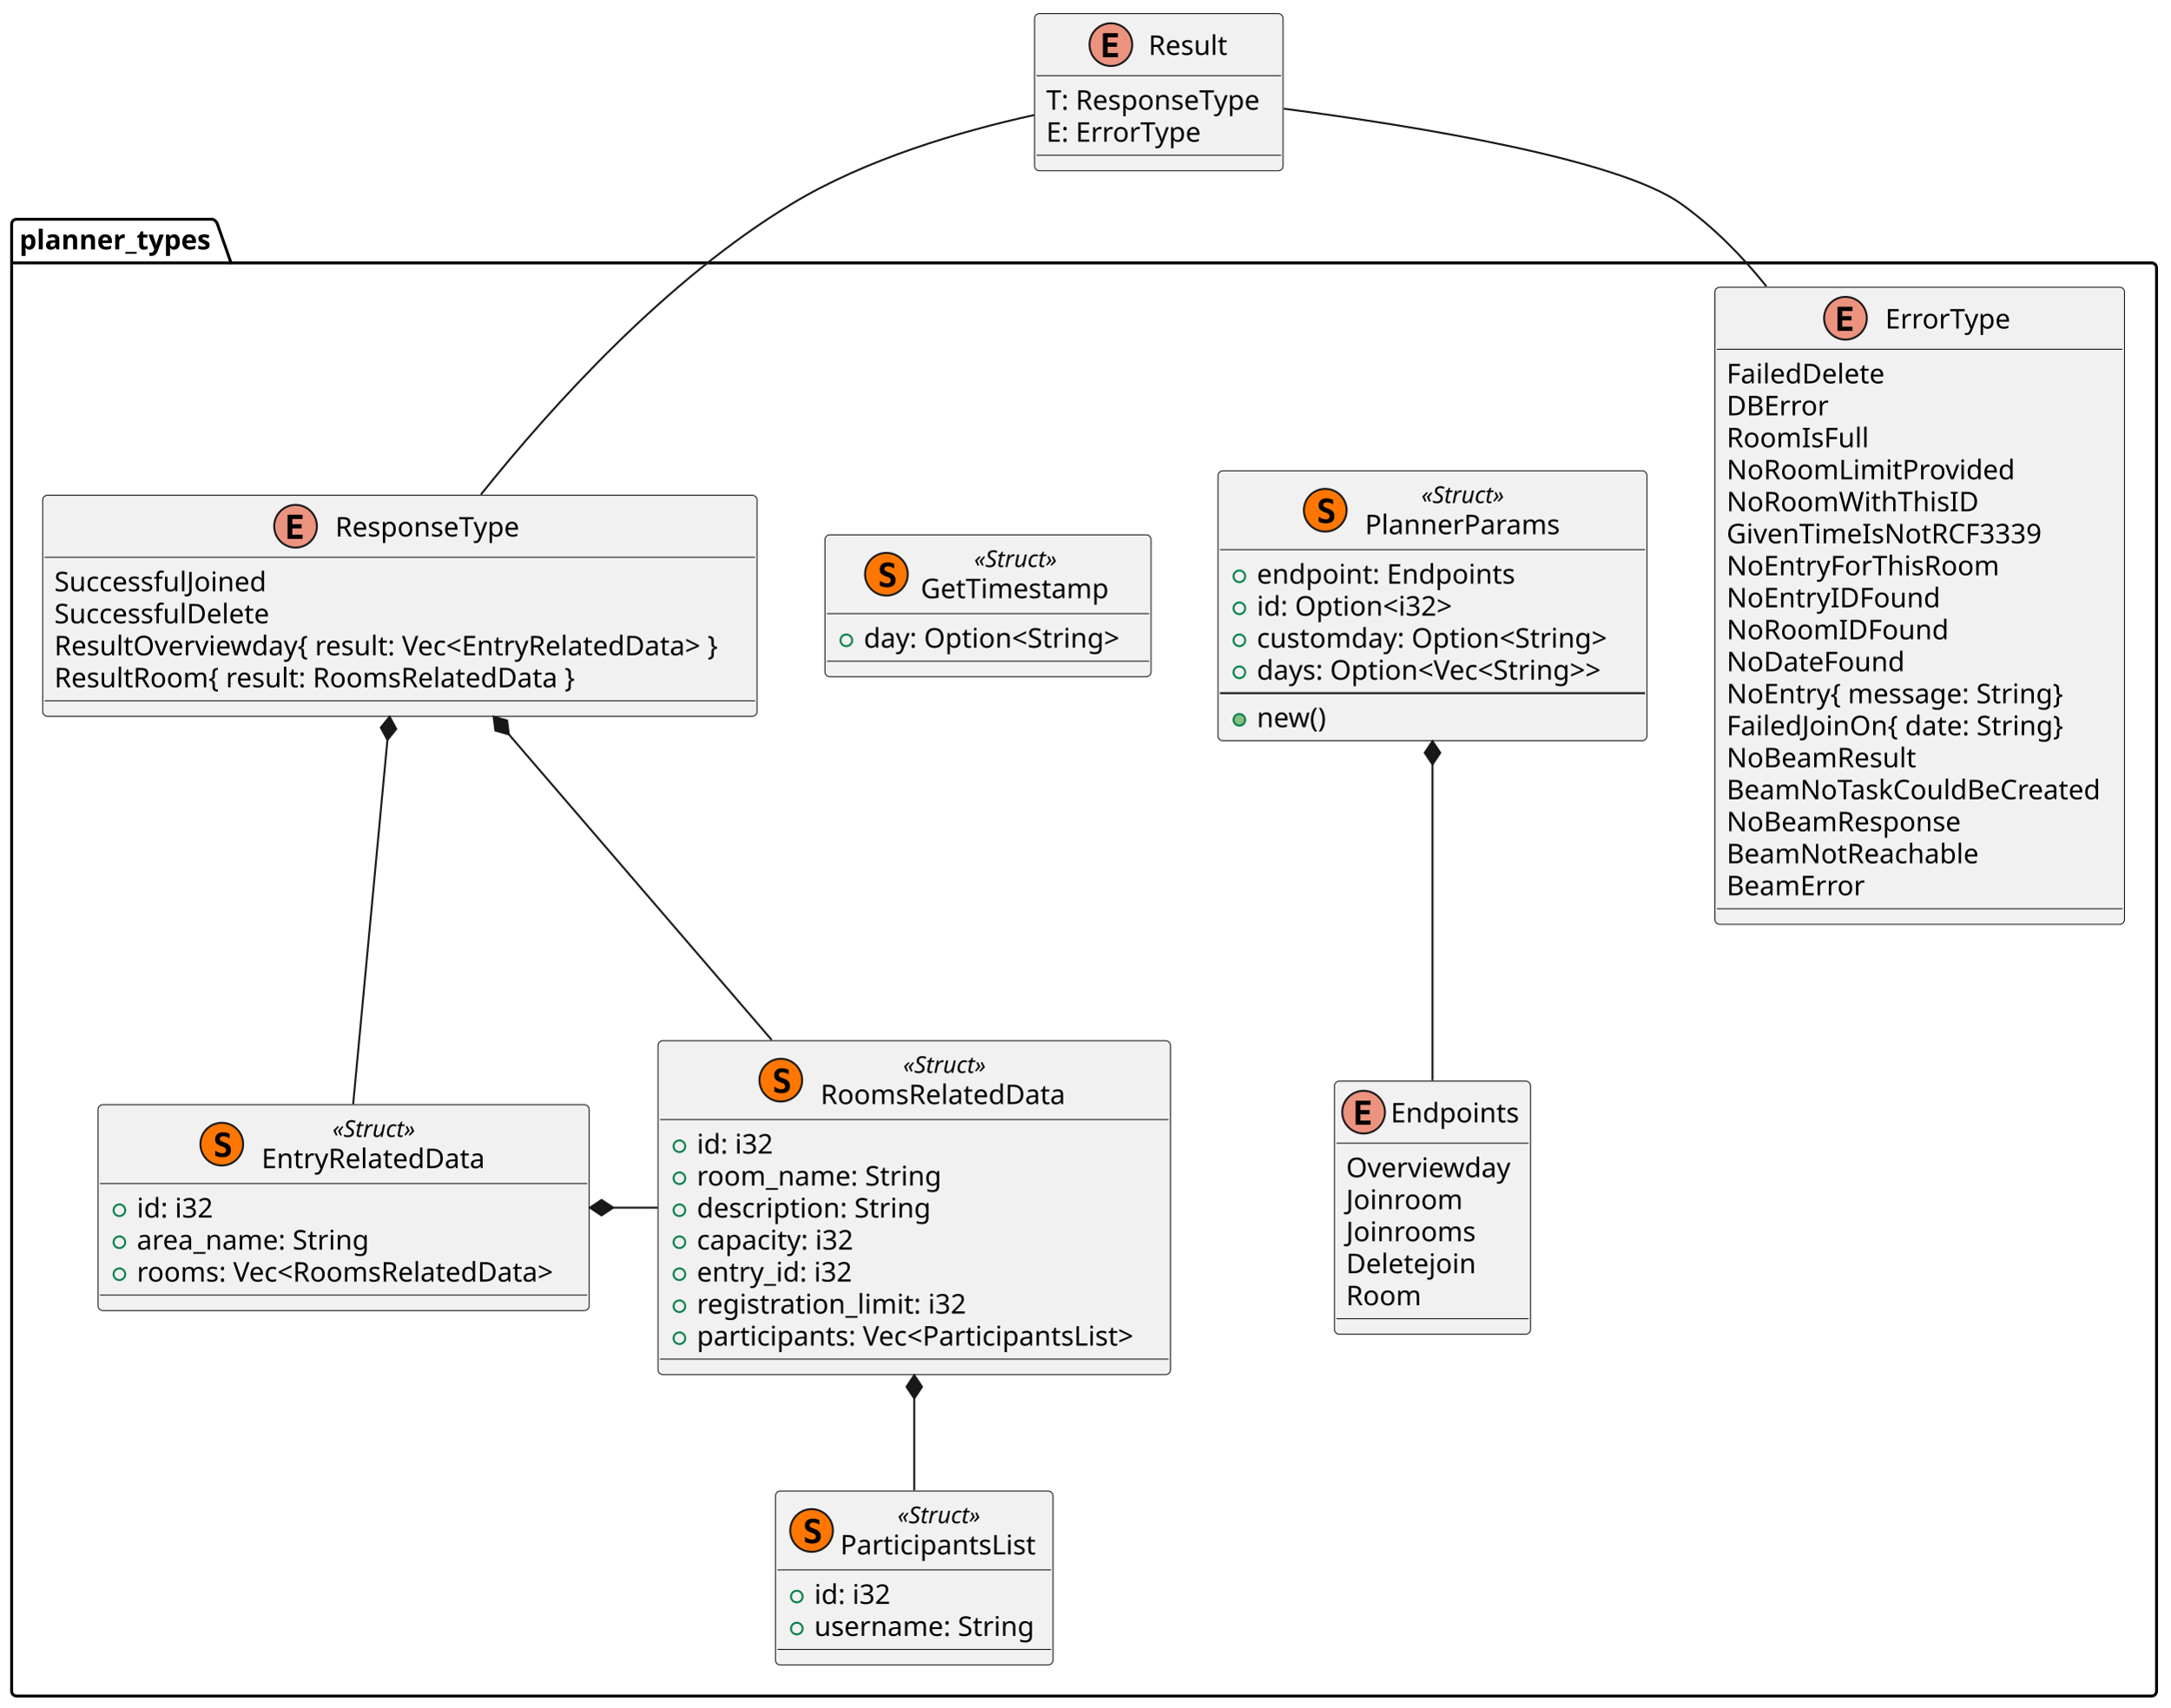
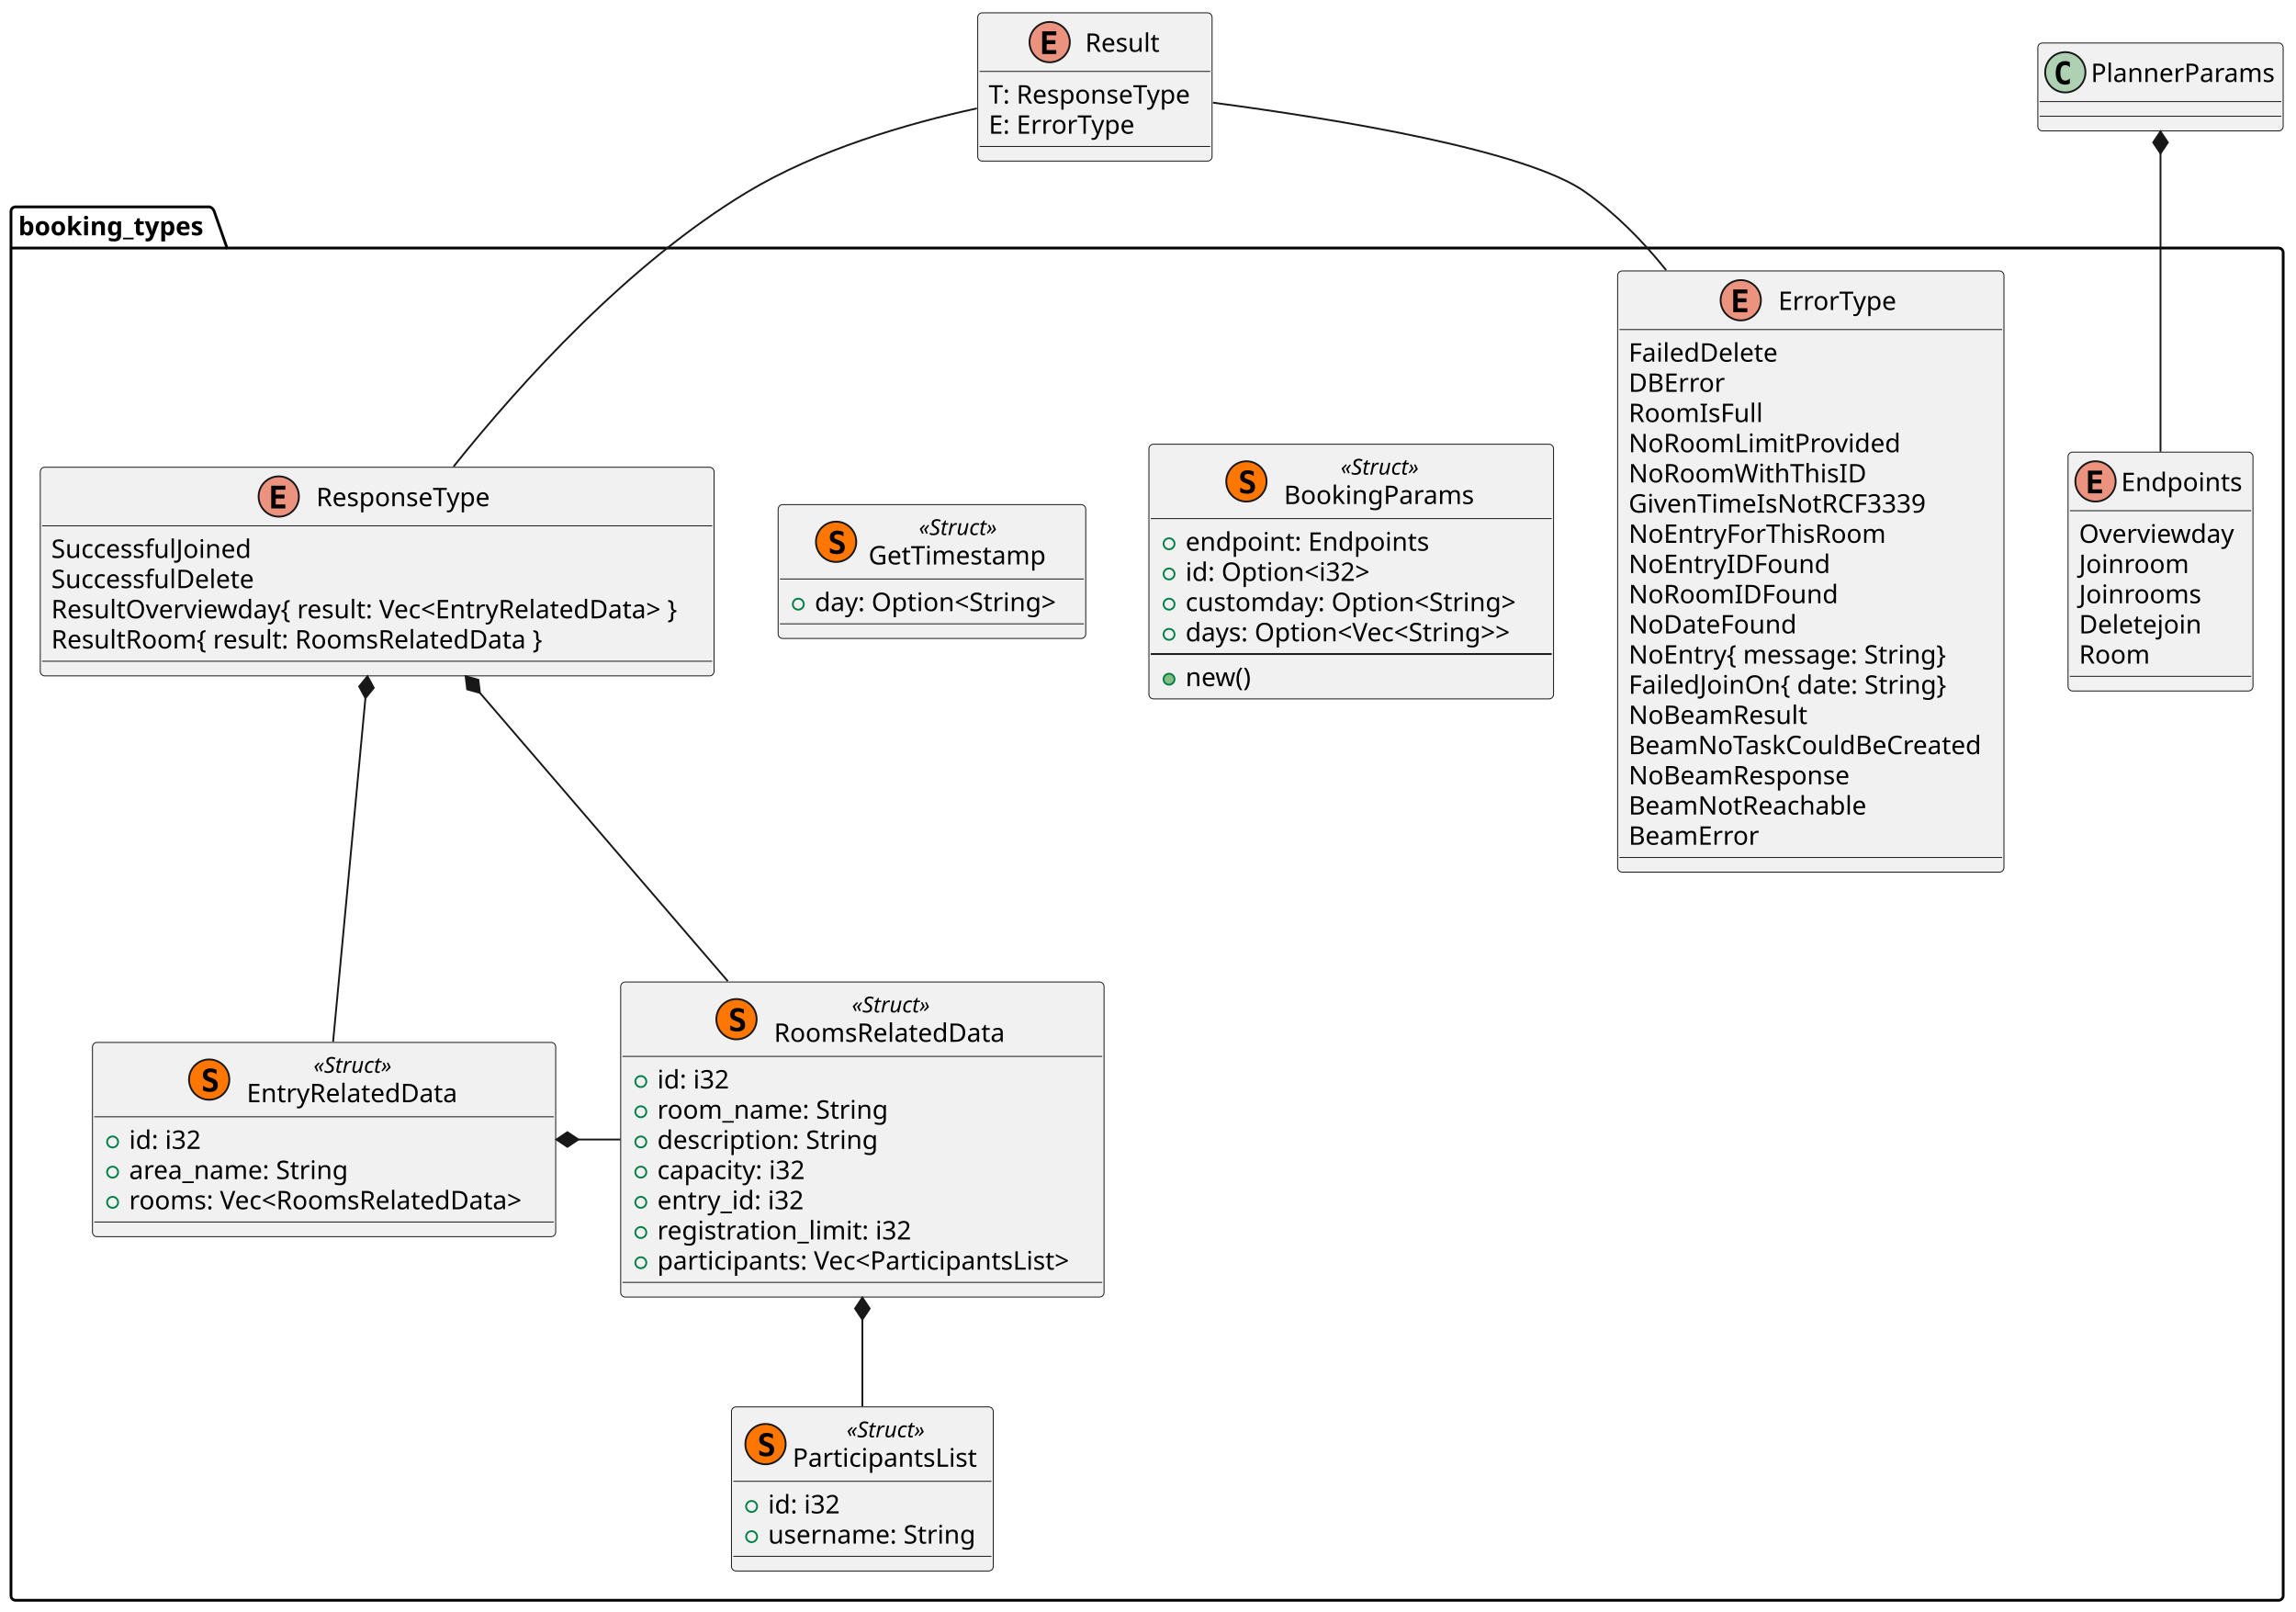
- <svg xmlns="http://www.w3.org/2000/svg" contentStyleType="text/css" height="880px" preserveAspectRatio="none" style="width:1118px;height:880px;background:#FFFFFF;" version="1.1" viewBox="0 0 1118 880" width="1118px" zoomAndPan="magnify">
+ <svg xmlns="http://www.w3.org/2000/svg" contentStyleType="text/css" height="880px" preserveAspectRatio="none" style="width:1254px;height:880px;background:#FFFFFF;" version="1.1" viewBox="0 0 1254 880" width="1254px" zoomAndPan="magnify">
  <defs />
  <g>
-     <g id="cluster_planner_types">
-       <path d="M8.5,112.97 L109.5,112.97 A3.75,3.75 0 0 1 112,115.47 L119,135.458 L1108.5,135.458 A2.5,2.5 0 0 1 1111,137.958 L1111,871.41 A2.5,2.5 0 0 1 1108.5,873.91 L8.5,873.91 A2.5,2.5 0 0 1 6,871.41 L6,115.47 A2.5,2.5 0 0 1 8.5,112.97 " fill="none" style="stroke:#000000;stroke-width:1.5;" />
-       <line style="stroke:#000000;stroke-width:1.5;" x1="6" x2="119" y1="135.458" y2="135.458" />
-       <text fill="#000000" font-family="sans-serif" font-size="14" font-weight="bold" lengthAdjust="spacing" textLength="100" x="10" y="128.505">planner_types</text>
+     <g id="cluster_booking_types">
+       <path d="M8.5,112.97 L114.5,112.97 A3.75,3.75 0 0 1 117,115.47 L124,135.458 L1244.5,135.458 A2.5,2.5 0 0 1 1247,137.958 L1247,871.41 A2.5,2.5 0 0 1 1244.5,873.91 L8.5,873.91 A2.5,2.5 0 0 1 6,871.41 L6,115.47 A2.5,2.5 0 0 1 8.5,112.97 " fill="none" style="stroke:#000000;stroke-width:1.5;" />
+       <line style="stroke:#000000;stroke-width:1.5;" x1="6" x2="124" y1="135.458" y2="135.458" />
+       <text fill="#000000" font-family="sans-serif" font-size="14" font-weight="bold" lengthAdjust="spacing" textLength="105" x="10" y="128.505">booking_types</text>
    </g>
    <g id="elem_EntryRelatedData">
      <rect codeLine="6" fill="#F1F1F1" height="106.086" id="EntryRelatedData" rx="2.5" ry="2.5" style="stroke:#181818;stroke-width:0.5;" width="253" x="50.5" y="569.25" />
      <ellipse cx="114.25" cy="589.561" fill="#FF7700" rx="11" ry="11" style="stroke:#181818;stroke-width:1.0;" />
      <path d="M113.983,590.624 Q112.132,589.918 111.477,589.142 Q110.821,588.366 110.821,587.054 Q110.821,585.369 111.9,584.406 Q112.979,583.443 114.863,583.443 Q115.718,583.443 116.573,583.638 Q117.428,583.833 118.267,584.215 L118.267,586.606 Q117.478,586.05 116.665,585.759 Q115.851,585.469 115.054,585.469 Q114.166,585.469 113.693,585.826 Q113.22,586.183 113.22,586.847 Q113.22,587.361 113.564,587.697 Q113.909,588.034 115.004,588.44 L116.059,588.839 Q117.553,589.387 118.258,590.292 Q118.964,591.196 118.964,592.574 Q118.964,594.45 117.856,595.376 Q116.748,596.301 114.506,596.301 Q113.585,596.301 112.659,596.081 Q111.734,595.861 110.871,595.43 L110.871,592.898 Q111.85,593.595 112.767,593.936 Q113.685,594.276 114.581,594.276 Q115.486,594.276 115.984,593.865 Q116.482,593.454 116.482,592.715 Q116.482,592.159 116.15,591.74 Q115.818,591.321 115.187,591.08 Z " fill="#000000" />
      <text fill="#000000" font-family="sans-serif" font-size="12" font-style="italic" lengthAdjust="spacing" textLength="44" x="171.25" y="585.852">«Struct»</text>
      <text fill="#000000" font-family="sans-serif" font-size="14" lengthAdjust="spacing" textLength="117" x="134.75" y="601.918">EntryRelatedData</text>
      <line style="stroke:#181818;stroke-width:0.5;" x1="51.5" x2="302.5" y1="609.871" y2="609.871" />
      <ellipse cx="61.5" cy="623.615" fill="none" rx="3" ry="3" style="stroke:#038048;stroke-width:1.0;" />
      <text fill="#000000" font-family="sans-serif" font-size="14" lengthAdjust="spacing" textLength="43" x="70.5" y="627.406">id: i32</text>
      <ellipse cx="61.5" cy="640.104" fill="none" rx="3" ry="3" style="stroke:#038048;stroke-width:1.0;" />
      <text fill="#000000" font-family="sans-serif" font-size="14" lengthAdjust="spacing" textLength="124" x="70.5" y="643.894">area_name: String</text>
      <ellipse cx="61.5" cy="656.592" fill="none" rx="3" ry="3" style="stroke:#038048;stroke-width:1.0;" />
      <text fill="#000000" font-family="sans-serif" font-size="14" lengthAdjust="spacing" textLength="227" x="70.5" y="660.383">rooms: Vec&lt;RoomsRelatedData&gt;</text>
      <line style="stroke:#181818;stroke-width:0.5;" x1="51.5" x2="302.5" y1="667.336" y2="667.336" />
    </g>
    <g id="elem_RoomsRelatedData">
      <rect codeLine="11" fill="#F1F1F1" height="172.039" id="RoomsRelatedData" rx="2.5" ry="2.5" style="stroke:#181818;stroke-width:0.5;" width="264" x="339" y="536.27" />
      <ellipse cx="402.25" cy="556.581" fill="#FF7700" rx="11" ry="11" style="stroke:#181818;stroke-width:1.0;" />
      <path d="M401.983,557.644 Q400.132,556.938 399.477,556.162 Q398.821,555.386 398.821,554.074 Q398.821,552.389 399.9,551.426 Q400.979,550.463 402.863,550.463 Q403.718,550.463 404.573,550.658 Q405.428,550.854 406.267,551.235 L406.267,553.626 Q405.478,553.07 404.665,552.779 Q403.851,552.489 403.054,552.489 Q402.166,552.489 401.693,552.846 Q401.22,553.203 401.22,553.867 Q401.22,554.381 401.564,554.717 Q401.909,555.054 403.004,555.46 L404.059,555.859 Q405.553,556.407 406.258,557.312 Q406.964,558.216 406.964,559.594 Q406.964,561.47 405.856,562.396 Q404.748,563.321 402.506,563.321 Q401.585,563.321 400.659,563.101 Q399.734,562.881 398.871,562.45 L398.871,559.918 Q399.85,560.615 400.767,560.956 Q401.685,561.296 402.581,561.296 Q403.486,561.296 403.984,560.885 Q404.482,560.474 404.482,559.735 Q404.482,559.179 404.15,558.76 Q403.818,558.341 403.187,558.1 Z " fill="#000000" />
      <text fill="#000000" font-family="sans-serif" font-size="12" font-style="italic" lengthAdjust="spacing" textLength="44" x="465.25" y="552.872">«Struct»</text>
      <text fill="#000000" font-family="sans-serif" font-size="14" lengthAdjust="spacing" textLength="129" x="422.75" y="568.938">RoomsRelatedData</text>
      <line style="stroke:#181818;stroke-width:0.5;" x1="340" x2="602" y1="576.891" y2="576.891" />
      <ellipse cx="350" cy="590.635" fill="none" rx="3" ry="3" style="stroke:#038048;stroke-width:1.0;" />
      <text fill="#000000" font-family="sans-serif" font-size="14" lengthAdjust="spacing" textLength="43" x="359" y="594.426">id: i32</text>
      <ellipse cx="350" cy="607.124" fill="none" rx="3" ry="3" style="stroke:#038048;stroke-width:1.0;" />
      <text fill="#000000" font-family="sans-serif" font-size="14" lengthAdjust="spacing" textLength="131" x="359" y="610.914">room_name: String</text>
      <ellipse cx="350" cy="623.612" fill="none" rx="3" ry="3" style="stroke:#038048;stroke-width:1.0;" />
      <text fill="#000000" font-family="sans-serif" font-size="14" lengthAdjust="spacing" textLength="126" x="359" y="627.403">description: String</text>
      <ellipse cx="350" cy="640.1" fill="none" rx="3" ry="3" style="stroke:#038048;stroke-width:1.0;" />
      <text fill="#000000" font-family="sans-serif" font-size="14" lengthAdjust="spacing" textLength="85" x="359" y="643.891">capacity: i32</text>
      <ellipse cx="350" cy="656.588" fill="none" rx="3" ry="3" style="stroke:#038048;stroke-width:1.0;" />
      <text fill="#000000" font-family="sans-serif" font-size="14" lengthAdjust="spacing" textLength="85" x="359" y="660.379">entry_id: i32</text>
      <ellipse cx="350" cy="673.077" fill="none" rx="3" ry="3" style="stroke:#038048;stroke-width:1.0;" />
      <text fill="#000000" font-family="sans-serif" font-size="14" lengthAdjust="spacing" textLength="147" x="359" y="676.868">registration_limit: i32</text>
      <ellipse cx="350" cy="689.565" fill="none" rx="3" ry="3" style="stroke:#038048;stroke-width:1.0;" />
      <text fill="#000000" font-family="sans-serif" font-size="14" lengthAdjust="spacing" textLength="238" x="359" y="693.356">participants: Vec&lt;ParticipantsList&gt;</text>
      <line style="stroke:#181818;stroke-width:0.5;" x1="340" x2="602" y1="700.309" y2="700.309" />
    </g>
    <g id="elem_ParticipantsList">
      <rect codeLine="20" fill="#F1F1F1" height="89.598" id="ParticipantsList" rx="2.5" ry="2.5" style="stroke:#181818;stroke-width:0.5;" width="143" x="399.5" y="768.31" />
      <ellipse cx="418.1" cy="788.62" fill="#FF7700" rx="11" ry="11" style="stroke:#181818;stroke-width:1.0;" />
      <path d="M417.833,789.683 Q415.982,788.978 415.327,788.202 Q414.671,787.426 414.671,786.114 Q414.671,784.429 415.75,783.466 Q416.829,782.503 418.713,782.503 Q419.568,782.503 420.423,782.698 Q421.278,782.894 422.117,783.275 L422.117,785.666 Q421.328,785.11 420.515,784.819 Q419.701,784.529 418.904,784.529 Q418.016,784.529 417.543,784.886 Q417.07,785.243 417.07,785.907 Q417.07,786.421 417.414,786.758 Q417.759,787.094 418.854,787.5 L419.909,787.899 Q421.403,788.447 422.108,789.351 Q422.814,790.256 422.814,791.634 Q422.814,793.51 421.706,794.436 Q420.598,795.361 418.356,795.361 Q417.435,795.361 416.509,795.141 Q415.584,794.921 414.721,794.49 L414.721,791.958 Q415.7,792.655 416.617,792.995 Q417.535,793.336 418.431,793.336 Q419.336,793.336 419.834,792.925 Q420.332,792.514 420.332,791.775 Q420.332,791.219 420,790.8 Q419.668,790.381 419.037,790.14 Z " fill="#000000" />
      <text fill="#000000" font-family="sans-serif" font-size="12" font-style="italic" lengthAdjust="spacing" textLength="44" x="462.4" y="784.912">«Struct»</text>
      <text fill="#000000" font-family="sans-serif" font-size="14" lengthAdjust="spacing" textLength="103" x="432.9" y="800.978">ParticipantsList</text>
      <line style="stroke:#181818;stroke-width:0.5;" x1="400.5" x2="541.5" y1="808.931" y2="808.931" />
      <ellipse cx="410.5" cy="822.675" fill="none" rx="3" ry="3" style="stroke:#038048;stroke-width:1.0;" />
      <text fill="#000000" font-family="sans-serif" font-size="14" lengthAdjust="spacing" textLength="43" x="419.5" y="826.466">id: i32</text>
      <ellipse cx="410.5" cy="839.163" fill="none" rx="3" ry="3" style="stroke:#038048;stroke-width:1.0;" />
      <text fill="#000000" font-family="sans-serif" font-size="14" lengthAdjust="spacing" textLength="117" x="419.5" y="842.955">username: String</text>
      <line style="stroke:#181818;stroke-width:0.5;" x1="400.5" x2="541.5" y1="849.908" y2="849.908" />
    </g>
    <g id="elem_GetTimestamp">
      <rect codeLine="24" fill="#F1F1F1" height="73.109" id="GetTimestamp" rx="2.5" ry="2.5" style="stroke:#181818;stroke-width:0.5;" width="168" x="425" y="275.57" />
      <ellipse cx="456.65" cy="295.88" fill="#FF7700" rx="11" ry="11" style="stroke:#181818;stroke-width:1.0;" />
      <path d="M456.383,296.943 Q454.532,296.238 453.877,295.462 Q453.221,294.686 453.221,293.374 Q453.221,291.689 454.3,290.726 Q455.379,289.763 457.263,289.763 Q458.118,289.763 458.973,289.958 Q459.828,290.154 460.667,290.535 L460.667,292.926 Q459.878,292.37 459.065,292.079 Q458.251,291.789 457.454,291.789 Q456.566,291.789 456.093,292.146 Q455.62,292.503 455.62,293.167 Q455.62,293.681 455.964,294.017 Q456.309,294.354 457.404,294.76 L458.459,295.159 Q459.953,295.707 460.658,296.611 Q461.364,297.516 461.364,298.894 Q461.364,300.77 460.256,301.696 Q459.148,302.621 456.906,302.621 Q455.985,302.621 455.059,302.401 Q454.134,302.181 453.271,301.75 L453.271,299.218 Q454.25,299.915 455.167,300.255 Q456.085,300.596 456.981,300.596 Q457.886,300.596 458.384,300.185 Q458.882,299.774 458.882,299.035 Q458.882,298.479 458.55,298.06 Q458.218,297.641 457.587,297.4 Z " fill="#000000" />
      <text fill="#000000" font-family="sans-serif" font-size="12" font-style="italic" lengthAdjust="spacing" textLength="44" x="501.85" y="292.172">«Struct»</text>
      <text fill="#000000" font-family="sans-serif" font-size="14" lengthAdjust="spacing" textLength="99" x="474.35" y="308.238">GetTimestamp</text>
      <line style="stroke:#181818;stroke-width:0.5;" x1="426" x2="592" y1="316.191" y2="316.191" />
      <ellipse cx="436" cy="329.935" fill="none" rx="3" ry="3" style="stroke:#038048;stroke-width:1.0;" />
      <text fill="#000000" font-family="sans-serif" font-size="14" lengthAdjust="spacing" textLength="142" x="445" y="333.726">day: Option&lt;String&gt;</text>
      <line style="stroke:#181818;stroke-width:0.5;" x1="426" x2="592" y1="340.679" y2="340.679" />
    </g>
-     <g id="elem_PlannerParams">
-       <rect codeLine="27" fill="#F1F1F1" height="139.062" id="PlannerParams" rx="2.5" ry="2.5" style="stroke:#181818;stroke-width:0.5;" width="221" x="627.5" y="242.59" />
-       <ellipse cx="682.75" cy="262.901" fill="#FF7700" rx="11" ry="11" style="stroke:#181818;stroke-width:1.0;" />
-       <path d="M682.483,263.964 Q680.632,263.258 679.977,262.482 Q679.321,261.706 679.321,260.394 Q679.321,258.709 680.4,257.746 Q681.479,256.783 683.363,256.783 Q684.218,256.783 685.073,256.978 Q685.928,257.173 686.767,257.555 L686.767,259.946 Q685.978,259.39 685.165,259.099 Q684.351,258.809 683.554,258.809 Q682.666,258.809 682.193,259.166 Q681.72,259.523 681.72,260.187 Q681.72,260.701 682.064,261.038 Q682.409,261.374 683.504,261.78 L684.559,262.179 Q686.053,262.727 686.758,263.632 Q687.464,264.536 687.464,265.914 Q687.464,267.79 686.356,268.716 Q685.248,269.641 683.006,269.641 Q682.085,269.641 681.159,269.421 Q680.234,269.201 679.371,268.77 L679.371,266.238 Q680.35,266.935 681.267,267.276 Q682.185,267.616 683.081,267.616 Q683.986,267.616 684.484,267.205 Q684.982,266.794 684.982,266.055 Q684.982,265.499 684.65,265.08 Q684.318,264.661 683.687,264.42 Z " fill="#000000" />
+     <g id="elem_BookingParams">
+       <rect codeLine="27" fill="#F1F1F1" height="139.062" id="BookingParams" rx="2.5" ry="2.5" style="stroke:#181818;stroke-width:0.5;" width="221" x="627.5" y="242.59" />
+       <ellipse cx="680.75" cy="262.901" fill="#FF7700" rx="11" ry="11" style="stroke:#181818;stroke-width:1.0;" />
+       <path d="M680.483,263.964 Q678.632,263.258 677.977,262.482 Q677.321,261.706 677.321,260.394 Q677.321,258.709 678.4,257.746 Q679.479,256.783 681.363,256.783 Q682.218,256.783 683.073,256.978 Q683.928,257.173 684.767,257.555 L684.767,259.946 Q683.978,259.39 683.165,259.099 Q682.351,258.809 681.554,258.809 Q680.666,258.809 680.193,259.166 Q679.72,259.523 679.72,260.187 Q679.72,260.701 680.064,261.038 Q680.409,261.374 681.504,261.78 L682.559,262.179 Q684.053,262.727 684.758,263.632 Q685.464,264.536 685.464,265.914 Q685.464,267.79 684.356,268.716 Q683.248,269.641 681.006,269.641 Q680.085,269.641 679.159,269.421 Q678.234,269.201 677.371,268.77 L677.371,266.238 Q678.35,266.935 679.267,267.276 Q680.185,267.616 681.081,267.616 Q681.986,267.616 682.484,267.205 Q682.982,266.794 682.982,266.055 Q682.982,265.499 682.65,265.08 Q682.318,264.661 681.687,264.42 Z " fill="#000000" />
      <text fill="#000000" font-family="sans-serif" font-size="12" font-style="italic" lengthAdjust="spacing" textLength="44" x="732.25" y="259.192">«Struct»</text>
-       <text fill="#000000" font-family="sans-serif" font-size="14" lengthAdjust="spacing" textLength="102" x="703.25" y="275.258">PlannerParams</text>
+       <text fill="#000000" font-family="sans-serif" font-size="14" lengthAdjust="spacing" textLength="106" x="701.25" y="275.258">BookingParams</text>
      <line style="stroke:#181818;stroke-width:0.5;" x1="628.5" x2="847.5" y1="283.211" y2="283.211" />
      <ellipse cx="638.5" cy="296.955" fill="none" rx="3" ry="3" style="stroke:#038048;stroke-width:1.0;" />
      <text fill="#000000" font-family="sans-serif" font-size="14" lengthAdjust="spacing" textLength="139" x="647.5" y="300.746">endpoint: Endpoints</text>
      <ellipse cx="638.5" cy="313.443" fill="none" rx="3" ry="3" style="stroke:#038048;stroke-width:1.0;" />
      <text fill="#000000" font-family="sans-serif" font-size="14" lengthAdjust="spacing" textLength="112" x="647.5" y="317.235">id: Option&lt;i32&gt;</text>
      <ellipse cx="638.5" cy="329.932" fill="none" rx="3" ry="3" style="stroke:#038048;stroke-width:1.0;" />
      <text fill="#000000" font-family="sans-serif" font-size="14" lengthAdjust="spacing" textLength="192" x="647.5" y="333.723">customday: Option&lt;String&gt;</text>
      <ellipse cx="638.5" cy="346.42" fill="none" rx="3" ry="3" style="stroke:#038048;stroke-width:1.0;" />
      <text fill="#000000" font-family="sans-serif" font-size="14" lengthAdjust="spacing" textLength="195" x="647.5" y="350.211">days: Option&lt;Vec&lt;String&gt;&gt;</text>
      <line style="stroke:#181818;stroke-width:1.0;" x1="628.5" x2="847.5" y1="357.164" y2="357.164" />
      <ellipse cx="638.5" cy="370.908" fill="#84BE84" rx="3" ry="3" style="stroke:#038048;stroke-width:1.0;" />
      <text fill="#000000" font-family="sans-serif" font-size="14" lengthAdjust="spacing" textLength="38" x="647.5" y="374.699">new()</text>
    </g>
    <g id="elem_Endpoints">
-       <rect codeLine="35" fill="#F1F1F1" height="130.441" id="Endpoints" rx="2.5" ry="2.5" style="stroke:#181818;stroke-width:0.5;" width="101" x="687.5" y="557.07" />
-       <ellipse cx="702.5" cy="573.07" fill="#EB937F" rx="11" ry="11" style="stroke:#181818;stroke-width:1.0;" />
-       <path d="M706.114,579.57 L698.394,579.57 L698.394,567.177 L706.114,567.177 L706.114,569.335 L700.843,569.335 L700.843,572.008 L705.616,572.008 L705.616,574.166 L700.843,574.166 L700.843,577.412 L706.114,577.412 Z " fill="#000000" />
-       <text fill="#000000" font-family="sans-serif" font-size="14" lengthAdjust="spacing" textLength="69" x="716.5" y="578.361">Endpoints</text>
-       <line style="stroke:#181818;stroke-width:0.5;" x1="688.5" x2="787.5" y1="589.07" y2="589.07" />
-       <text fill="#000000" font-family="sans-serif" font-size="14" lengthAdjust="spacing" textLength="86" x="693.5" y="606.605">Overviewday</text>
-       <text fill="#000000" font-family="sans-serif" font-size="14" lengthAdjust="spacing" textLength="63" x="693.5" y="623.093">Joinroom</text>
-       <text fill="#000000" font-family="sans-serif" font-size="14" lengthAdjust="spacing" textLength="70" x="693.5" y="639.582">Joinrooms</text>
-       <text fill="#000000" font-family="sans-serif" font-size="14" lengthAdjust="spacing" textLength="69" x="693.5" y="656.07">Deletejoin</text>
-       <text fill="#000000" font-family="sans-serif" font-size="14" lengthAdjust="spacing" textLength="40" x="693.5" y="672.558">Room</text>
-       <line style="stroke:#181818;stroke-width:0.5;" x1="688.5" x2="787.5" y1="679.511" y2="679.511" />
+       <rect codeLine="35" fill="#F1F1F1" height="130.441" id="Endpoints" rx="2.5" ry="2.5" style="stroke:#181818;stroke-width:0.5;" width="101" x="1129.5" y="246.9" />
+       <ellipse cx="1144.5" cy="262.9" fill="#EB937F" rx="11" ry="11" style="stroke:#181818;stroke-width:1.0;" />
+       <path d="M1148.114,269.4 L1140.395,269.4 L1140.395,257.007 L1148.114,257.007 L1148.114,259.165 L1142.843,259.165 L1142.843,261.838 L1147.616,261.838 L1147.616,263.996 L1142.843,263.996 L1142.843,267.242 L1148.114,267.242 Z " fill="#000000" />
+       <text fill="#000000" font-family="sans-serif" font-size="14" lengthAdjust="spacing" textLength="69" x="1158.5" y="268.191">Endpoints</text>
+       <line style="stroke:#181818;stroke-width:0.5;" x1="1130.5" x2="1229.5" y1="278.9" y2="278.9" />
+       <text fill="#000000" font-family="sans-serif" font-size="14" lengthAdjust="spacing" textLength="86" x="1135.5" y="296.435">Overviewday</text>
+       <text fill="#000000" font-family="sans-serif" font-size="14" lengthAdjust="spacing" textLength="63" x="1135.5" y="312.923">Joinroom</text>
+       <text fill="#000000" font-family="sans-serif" font-size="14" lengthAdjust="spacing" textLength="70" x="1135.5" y="329.412">Joinrooms</text>
+       <text fill="#000000" font-family="sans-serif" font-size="14" lengthAdjust="spacing" textLength="69" x="1135.5" y="345.9">Deletejoin</text>
+       <text fill="#000000" font-family="sans-serif" font-size="14" lengthAdjust="spacing" textLength="40" x="1135.5" y="362.388">Room</text>
+       <line style="stroke:#181818;stroke-width:0.5;" x1="1130.5" x2="1229.5" y1="369.341" y2="369.341" />
    </g>
    <g id="elem_ResponseType">
      <rect codeLine="42" fill="#F1F1F1" height="113.953" id="ResponseType" rx="2.5" ry="2.5" style="stroke:#181818;stroke-width:0.5;" width="368" x="22" y="255.15" />
      <ellipse cx="152.25" cy="271.15" fill="#EB937F" rx="11" ry="11" style="stroke:#181818;stroke-width:1.0;" />
      <path d="M155.864,277.65 L148.144,277.65 L148.144,265.257 L155.864,265.257 L155.864,267.415 L150.593,267.415 L150.593,270.088 L155.366,270.088 L155.366,272.246 L150.593,272.246 L150.593,275.492 L155.864,275.492 Z " fill="#000000" />
      <text fill="#000000" font-family="sans-serif" font-size="14" lengthAdjust="spacing" textLength="99" x="172.75" y="276.441">ResponseType</text>
      <line style="stroke:#181818;stroke-width:0.5;" x1="23" x2="389" y1="287.15" y2="287.15" />
      <text fill="#000000" font-family="sans-serif" font-size="14" lengthAdjust="spacing" textLength="114" x="28" y="304.685">SuccessfulJoined</text>
      <text fill="#000000" font-family="sans-serif" font-size="14" lengthAdjust="spacing" textLength="114" x="28" y="321.173">SuccessfulDelete</text>
      <text fill="#000000" font-family="sans-serif" font-size="14" lengthAdjust="spacing" textLength="356" x="28" y="337.662">ResultOverviewday{ result: Vec&lt;EntryRelatedData&gt; }</text>
      <text fill="#000000" font-family="sans-serif" font-size="14" lengthAdjust="spacing" textLength="276" x="28" y="354.15">ResultRoom{ result: RoomsRelatedData }</text>
      <line style="stroke:#181818;stroke-width:0.5;" x1="23" x2="389" y1="361.103" y2="361.103" />
    </g>
    <g id="elem_ErrorType">
      <rect codeLine="48" fill="#F1F1F1" height="328.301" id="ErrorType" rx="2.5" ry="2.5" style="stroke:#181818;stroke-width:0.5;" width="211" x="883.5" y="147.97" />
      <ellipse cx="950.75" cy="163.97" fill="#EB937F" rx="11" ry="11" style="stroke:#181818;stroke-width:1.0;" />
      <path d="M954.364,170.47 L946.644,170.47 L946.644,158.077 L954.364,158.077 L954.364,160.235 L949.093,160.235 L949.093,162.908 L953.866,162.908 L953.866,165.066 L949.093,165.066 L949.093,168.312 L954.364,168.312 Z " fill="#000000" />
      <text fill="#000000" font-family="sans-serif" font-size="14" lengthAdjust="spacing" textLength="68" x="971.25" y="169.261">ErrorType</text>
      <line style="stroke:#181818;stroke-width:0.5;" x1="884.5" x2="1093.5" y1="179.97" y2="179.97" />
      <text fill="#000000" font-family="sans-serif" font-size="14" lengthAdjust="spacing" textLength="84" x="889.5" y="197.505">FailedDelete</text>
      <text fill="#000000" font-family="sans-serif" font-size="14" lengthAdjust="spacing" textLength="53" x="889.5" y="213.993">DBError</text>
      <text fill="#000000" font-family="sans-serif" font-size="14" lengthAdjust="spacing" textLength="76" x="889.5" y="230.482">RoomIsFull</text>
      <text fill="#000000" font-family="sans-serif" font-size="14" lengthAdjust="spacing" textLength="152" x="889.5" y="246.97">NoRoomLimitProvided</text>
      <text fill="#000000" font-family="sans-serif" font-size="14" lengthAdjust="spacing" textLength="132" x="889.5" y="263.458">NoRoomWithThisID</text>
      <text fill="#000000" font-family="sans-serif" font-size="14" lengthAdjust="spacing" textLength="170" x="889.5" y="279.947">GivenTimeIsNotRCF3339</text>
      <text fill="#000000" font-family="sans-serif" font-size="14" lengthAdjust="spacing" textLength="146" x="889.5" y="296.435">NoEntryForThisRoom</text>
      <text fill="#000000" font-family="sans-serif" font-size="14" lengthAdjust="spacing" textLength="112" x="889.5" y="312.923">NoEntryIDFound</text>
      <text fill="#000000" font-family="sans-serif" font-size="14" lengthAdjust="spacing" textLength="117" x="889.5" y="329.411">NoRoomIDFound</text>
      <text fill="#000000" font-family="sans-serif" font-size="14" lengthAdjust="spacing" textLength="94" x="889.5" y="345.9">NoDateFound</text>
      <text fill="#000000" font-family="sans-serif" font-size="14" lengthAdjust="spacing" textLength="177" x="889.5" y="362.388">NoEntry{ message: String}</text>
      <text fill="#000000" font-family="sans-serif" font-size="14" lengthAdjust="spacing" textLength="180" x="889.5" y="378.876">FailedJoinOn{ date: String}</text>
      <text fill="#000000" font-family="sans-serif" font-size="14" lengthAdjust="spacing" textLength="98" x="889.5" y="395.365">NoBeamResult</text>
      <text fill="#000000" font-family="sans-serif" font-size="14" lengthAdjust="spacing" textLength="199" x="889.5" y="411.853">BeamNoTaskCouldBeCreated</text>
      <text fill="#000000" font-family="sans-serif" font-size="14" lengthAdjust="spacing" textLength="122" x="889.5" y="428.341">NoBeamResponse</text>
      <text fill="#000000" font-family="sans-serif" font-size="14" lengthAdjust="spacing" textLength="131" x="889.5" y="444.829">BeamNotReachable</text>
      <text fill="#000000" font-family="sans-serif" font-size="14" lengthAdjust="spacing" textLength="72" x="889.5" y="461.318">BeamError</text>
      <line style="stroke:#181818;stroke-width:0.5;" x1="884.5" x2="1093.5" y1="468.271" y2="468.271" />
    </g>
    <g id="elem_Result">
-       <rect codeLine="1" fill="#F1F1F1" height="80.977" id="Result" rx="2.5" ry="2.5" style="stroke:#181818;stroke-width:0.5;" width="128" x="533" y="7" />
-       <ellipse cx="572.3" cy="23" fill="#EB937F" rx="11" ry="11" style="stroke:#181818;stroke-width:1.0;" />
-       <path d="M575.914,29.5 L568.194,29.5 L568.194,17.107 L575.914,17.107 L575.914,19.265 L570.643,19.265 L570.643,21.938 L575.416,21.938 L575.416,24.096 L570.643,24.096 L570.643,27.342 L575.914,27.342 Z " fill="#000000" />
-       <text fill="#000000" font-family="sans-serif" font-size="14" lengthAdjust="spacing" textLength="42" x="591.7" y="28.291">Result</text>
-       <line style="stroke:#181818;stroke-width:0.5;" x1="534" x2="660" y1="39" y2="39" />
-       <text fill="#000000" font-family="sans-serif" font-size="14" lengthAdjust="spacing" textLength="116" x="539" y="56.535">T: ResponseType</text>
-       <text fill="#000000" font-family="sans-serif" font-size="14" lengthAdjust="spacing" textLength="84" x="539" y="73.023">E: ErrorType</text>
-       <line style="stroke:#181818;stroke-width:0.5;" x1="534" x2="660" y1="79.977" y2="79.977" />
+       <rect codeLine="1" fill="#F1F1F1" height="80.977" id="Result" rx="2.5" ry="2.5" style="stroke:#181818;stroke-width:0.5;" width="128" x="534" y="7" />
+       <ellipse cx="573.3" cy="23" fill="#EB937F" rx="11" ry="11" style="stroke:#181818;stroke-width:1.0;" />
+       <path d="M576.914,29.5 L569.194,29.5 L569.194,17.107 L576.914,17.107 L576.914,19.265 L571.643,19.265 L571.643,21.938 L576.416,21.938 L576.416,24.096 L571.643,24.096 L571.643,27.342 L576.914,27.342 Z " fill="#000000" />
+       <text fill="#000000" font-family="sans-serif" font-size="14" lengthAdjust="spacing" textLength="42" x="592.7" y="28.291">Result</text>
+       <line style="stroke:#181818;stroke-width:0.5;" x1="535" x2="661" y1="39" y2="39" />
+       <text fill="#000000" font-family="sans-serif" font-size="14" lengthAdjust="spacing" textLength="116" x="540" y="56.535">T: ResponseType</text>
+       <text fill="#000000" font-family="sans-serif" font-size="14" lengthAdjust="spacing" textLength="84" x="540" y="73.023">E: ErrorType</text>
+       <line style="stroke:#181818;stroke-width:0.5;" x1="535" x2="661" y1="79.977" y2="79.977" />
+     </g>
+     <g id="elem_PlannerParams">
+       <rect fill="#F1F1F1" height="48" id="PlannerParams" rx="2.5" ry="2.5" style="stroke:#181818;stroke-width:0.5;" width="134" x="1113" y="23.48" />
+       <ellipse cx="1128" cy="39.48" fill="#ADD1B2" rx="11" ry="11" style="stroke:#181818;stroke-width:1.0;" />
+       <path d="M1130.473,45.623 Q1129.892,45.922 1129.253,46.071 Q1128.614,46.221 1127.908,46.221 Q1125.401,46.221 1124.082,44.569 Q1122.762,42.917 1122.762,39.796 Q1122.762,36.666 1124.082,35.015 Q1125.401,33.363 1127.908,33.363 Q1128.614,33.363 1129.261,33.512 Q1129.909,33.662 1130.473,33.961 L1130.473,36.683 Q1129.842,36.102 1129.249,35.832 Q1128.655,35.562 1128.024,35.562 Q1126.68,35.562 1125.995,36.629 Q1125.31,37.696 1125.31,39.796 Q1125.31,41.888 1125.995,42.954 Q1126.68,44.021 1128.024,44.021 Q1128.655,44.021 1129.249,43.751 Q1129.842,43.481 1130.473,42.9 Z " fill="#000000" />
+       <text fill="#000000" font-family="sans-serif" font-size="14" lengthAdjust="spacing" textLength="102" x="1142" y="44.771">PlannerParams</text>
+       <line style="stroke:#181818;stroke-width:0.5;" x1="1114" x2="1246" y1="55.48" y2="55.48" />
+       <line style="stroke:#181818;stroke-width:0.5;" x1="1114" x2="1246" y1="63.48" y2="63.48" />
    </g>
    <g id="link_ResponseType_EntryRelatedData">
      <path codeLine="69" d="M199.586,381.237 C194.236,438.087 187.16,513.37 181.93,568.85 " fill="none" id="ResponseType-backto-EntryRelatedData" style="stroke:#181818;stroke-width:1.0;" />
      <polygon fill="#181818" points="200.71,369.29,196.165,374.889,199.586,381.237,204.13,375.638,200.71,369.29" style="stroke:#181818;stroke-width:1.0;" />
    </g>
    <g id="link_EntryRelatedData_RoomsRelatedData">
      <path codeLine="70" d="M315.9,622.29 C327.54,622.29 327.18,622.29 338.82,622.29 " fill="none" id="EntryRelatedData-backto-RoomsRelatedData" style="stroke:#181818;stroke-width:1.0;" />
      <polygon fill="#181818" points="303.9,622.29,309.9,626.29,315.9,622.29,309.9,618.29,303.9,622.29" style="stroke:#181818;stroke-width:1.0;" />
    </g>
    <g id="link_RoomsRelatedData_ParticipantsList">
      <path codeLine="71" d="M471,720.59 C471,741.11 471,750.21 471,767.97 " fill="none" id="RoomsRelatedData-backto-ParticipantsList" style="stroke:#181818;stroke-width:1.0;" />
      <polygon fill="#181818" points="471,708.59,467,714.59,471,720.59,475,714.59,471,708.59" style="stroke:#181818;stroke-width:1.0;" />
    </g>
    <g id="link_ResponseType_RoomsRelatedData">
      <path codeLine="72" d="M262.125,378.388 C302.135,424.908 351.8,482.68 397.52,535.84 " fill="none" id="ResponseType-backto-RoomsRelatedData" style="stroke:#181818;stroke-width:1.0;" />
      <polygon fill="#181818" points="254.3,369.29,255.18,376.447,262.125,378.388,261.245,371.231,254.3,369.29" style="stroke:#181818;stroke-width:1.0;" />
    </g>
    <g id="link_PlannerParams_Endpoints">
-       <path codeLine="73" d="M738,393.9 C738,446.14 738,505.49 738,556.68 " fill="none" id="PlannerParams-backto-Endpoints" style="stroke:#181818;stroke-width:1.0;" />
-       <polygon fill="#181818" points="738,381.9,734,387.9,738,393.9,742,387.9,738,381.9" style="stroke:#181818;stroke-width:1.0;" />
+       <path codeLine="73" d="M1180,83.79 C1180,122.65 1180,189.98 1180,246.66 " fill="none" id="PlannerParams-backto-Endpoints" style="stroke:#181818;stroke-width:1.0;" />
+       <polygon fill="#181818" points="1180,71.79,1176,77.79,1180,83.79,1184,77.79,1180,71.79" style="stroke:#181818;stroke-width:1.0;" />
    </g>
    <g id="link_Result_ErrorType">
-       <path codeLine="74" d="M661.41,55.99 C730.23,65.04 833.76,81.96 866,104.97 C882.45,116.72 897.08,131.41 910,147.51 " fill="none" id="Result-ErrorType" style="stroke:#181818;stroke-width:1.0;" />
+       <path codeLine="74" d="M662.48,56.06 C731.04,65.14 833.93,82.07 866,104.97 C882.45,116.72 897.08,131.42 909.99,147.52 " fill="none" id="Result-ErrorType" style="stroke:#181818;stroke-width:1.0;" />
    </g>
    <g id="link_Result_ResponseType">
-       <path codeLine="75" d="M532.86,59.25 C494.63,67.65 446.26,81.88 408,104.97 C343.43,143.94 284.97,208.34 247.75,254.8 " fill="none" id="Result-ResponseType" style="stroke:#181818;stroke-width:1.0;" />
+       <path codeLine="75" d="M533.52,59.19 C495.09,67.57 446.47,81.8 408,104.97 C343.41,143.89 284.95,208.3 247.73,254.78 " fill="none" id="Result-ResponseType" style="stroke:#181818;stroke-width:1.0;" />
    </g>
  </g>
</svg>
